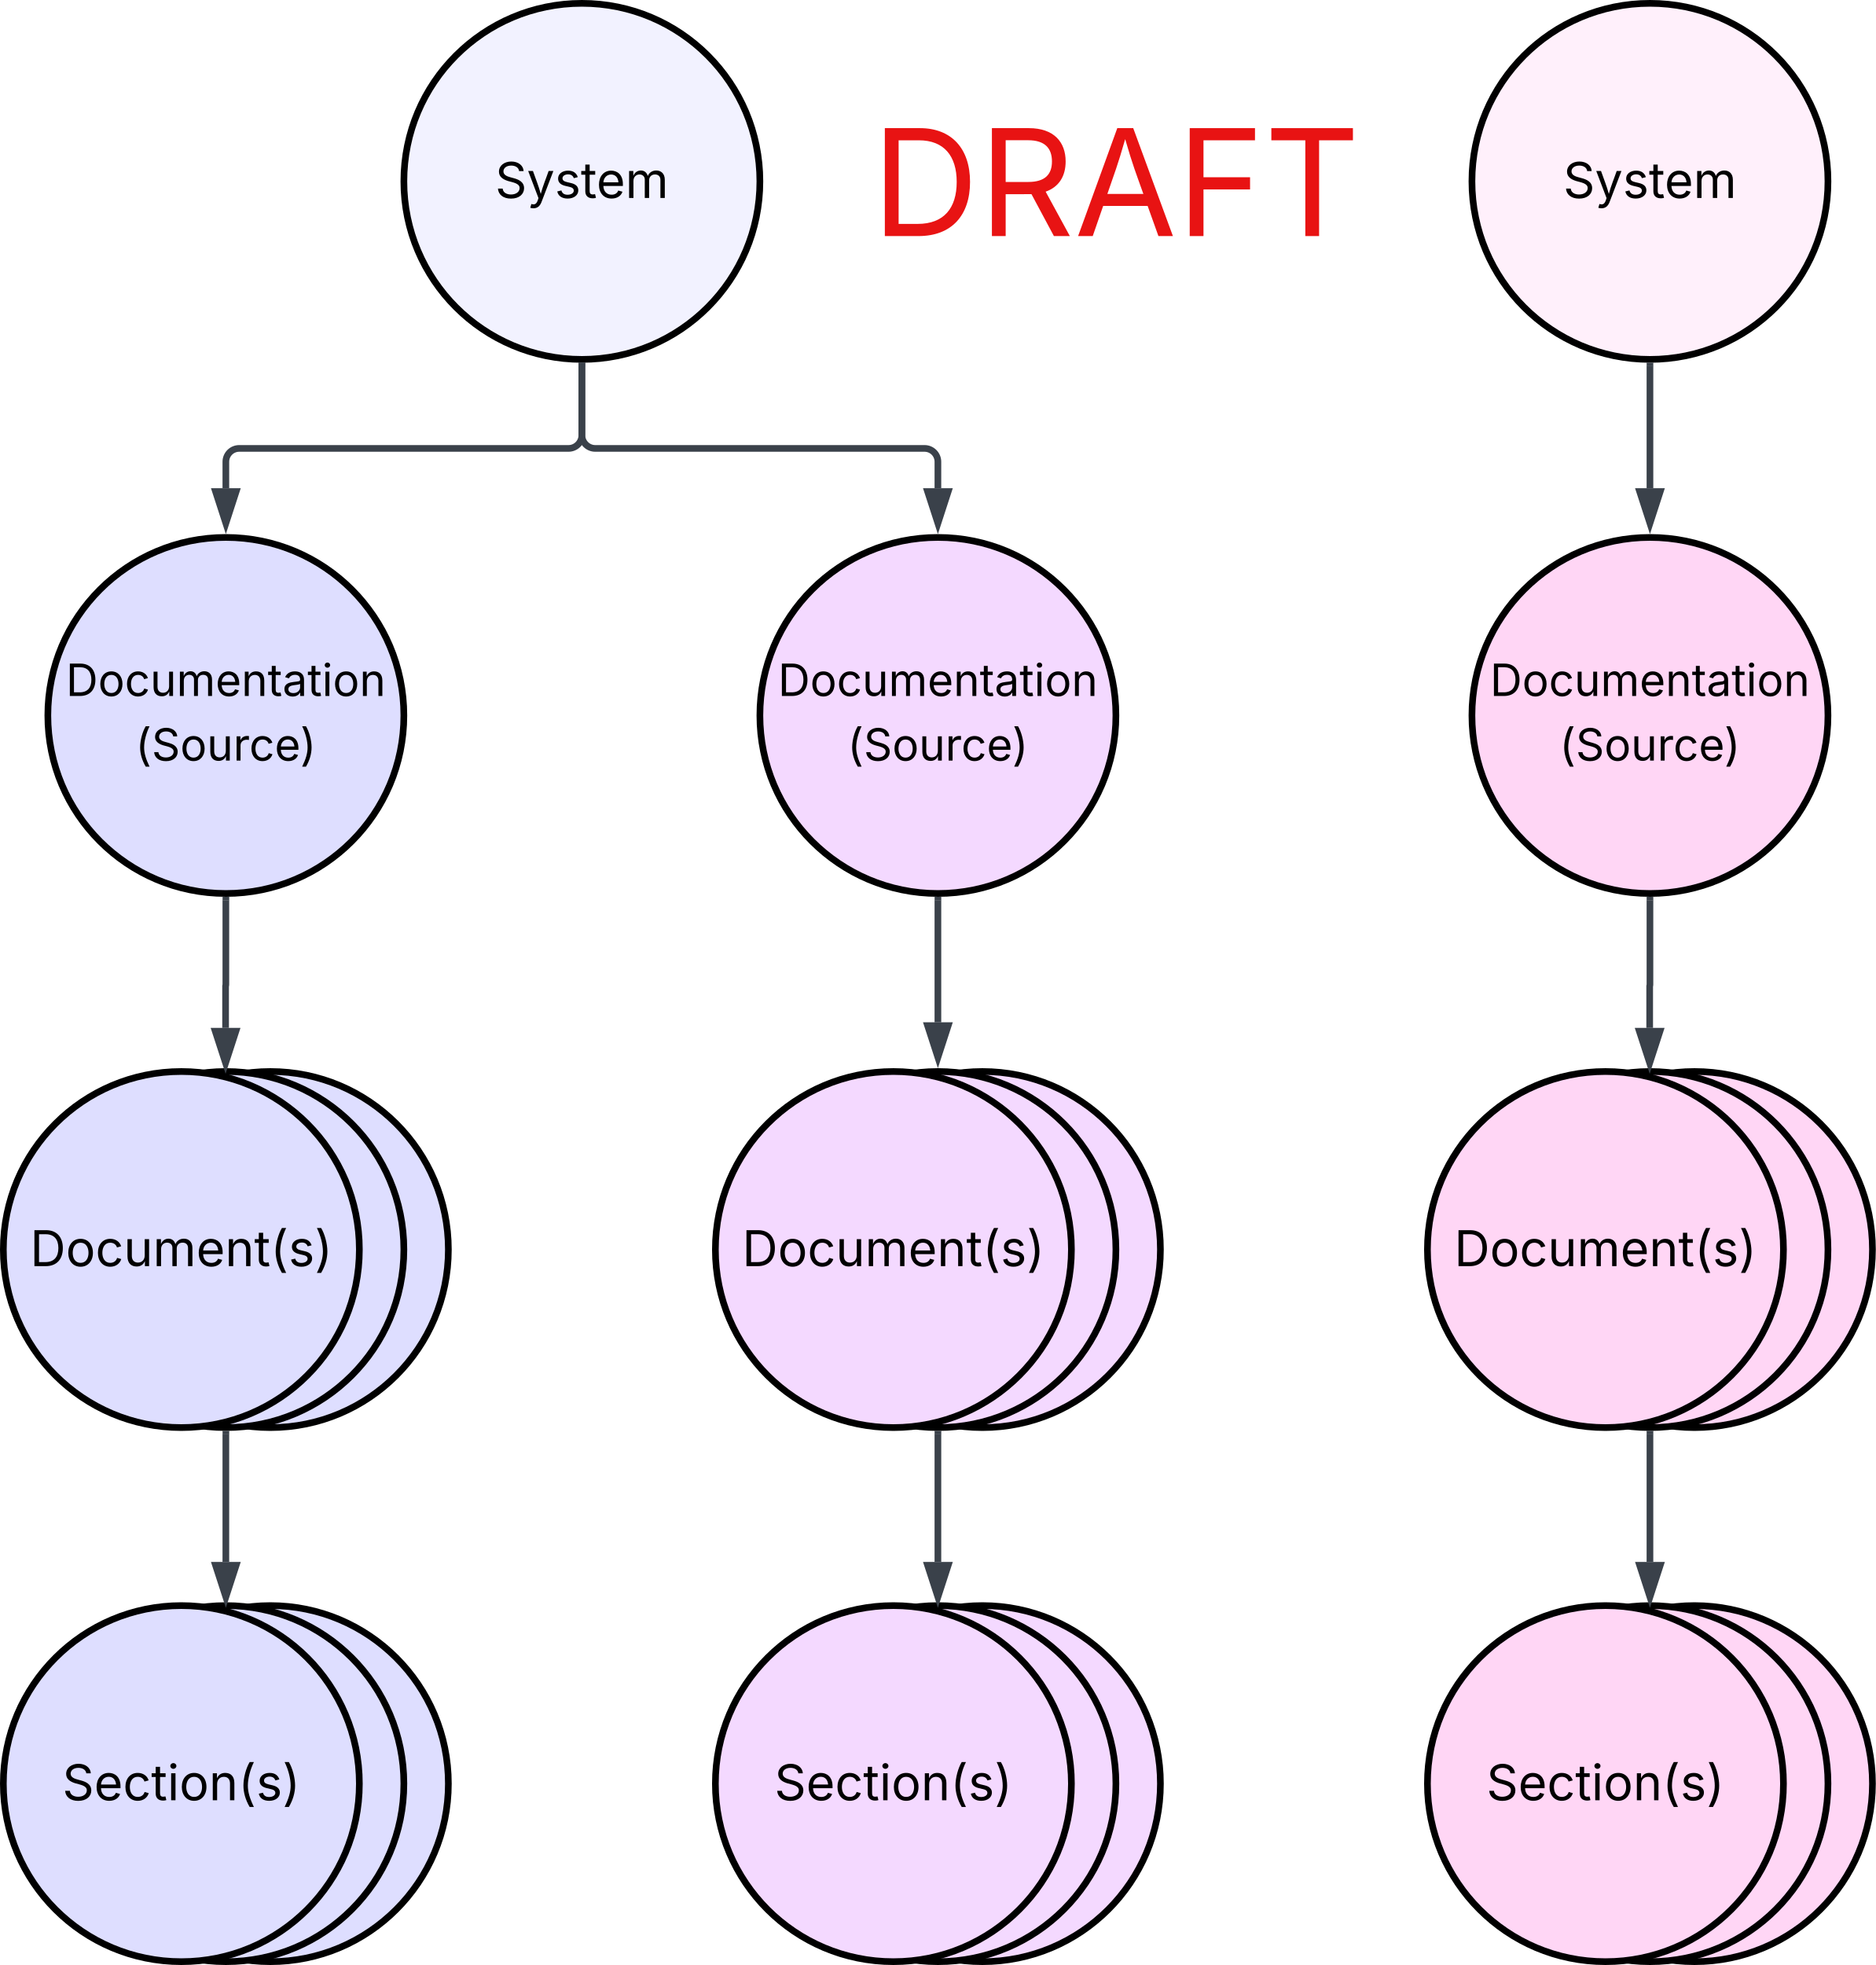
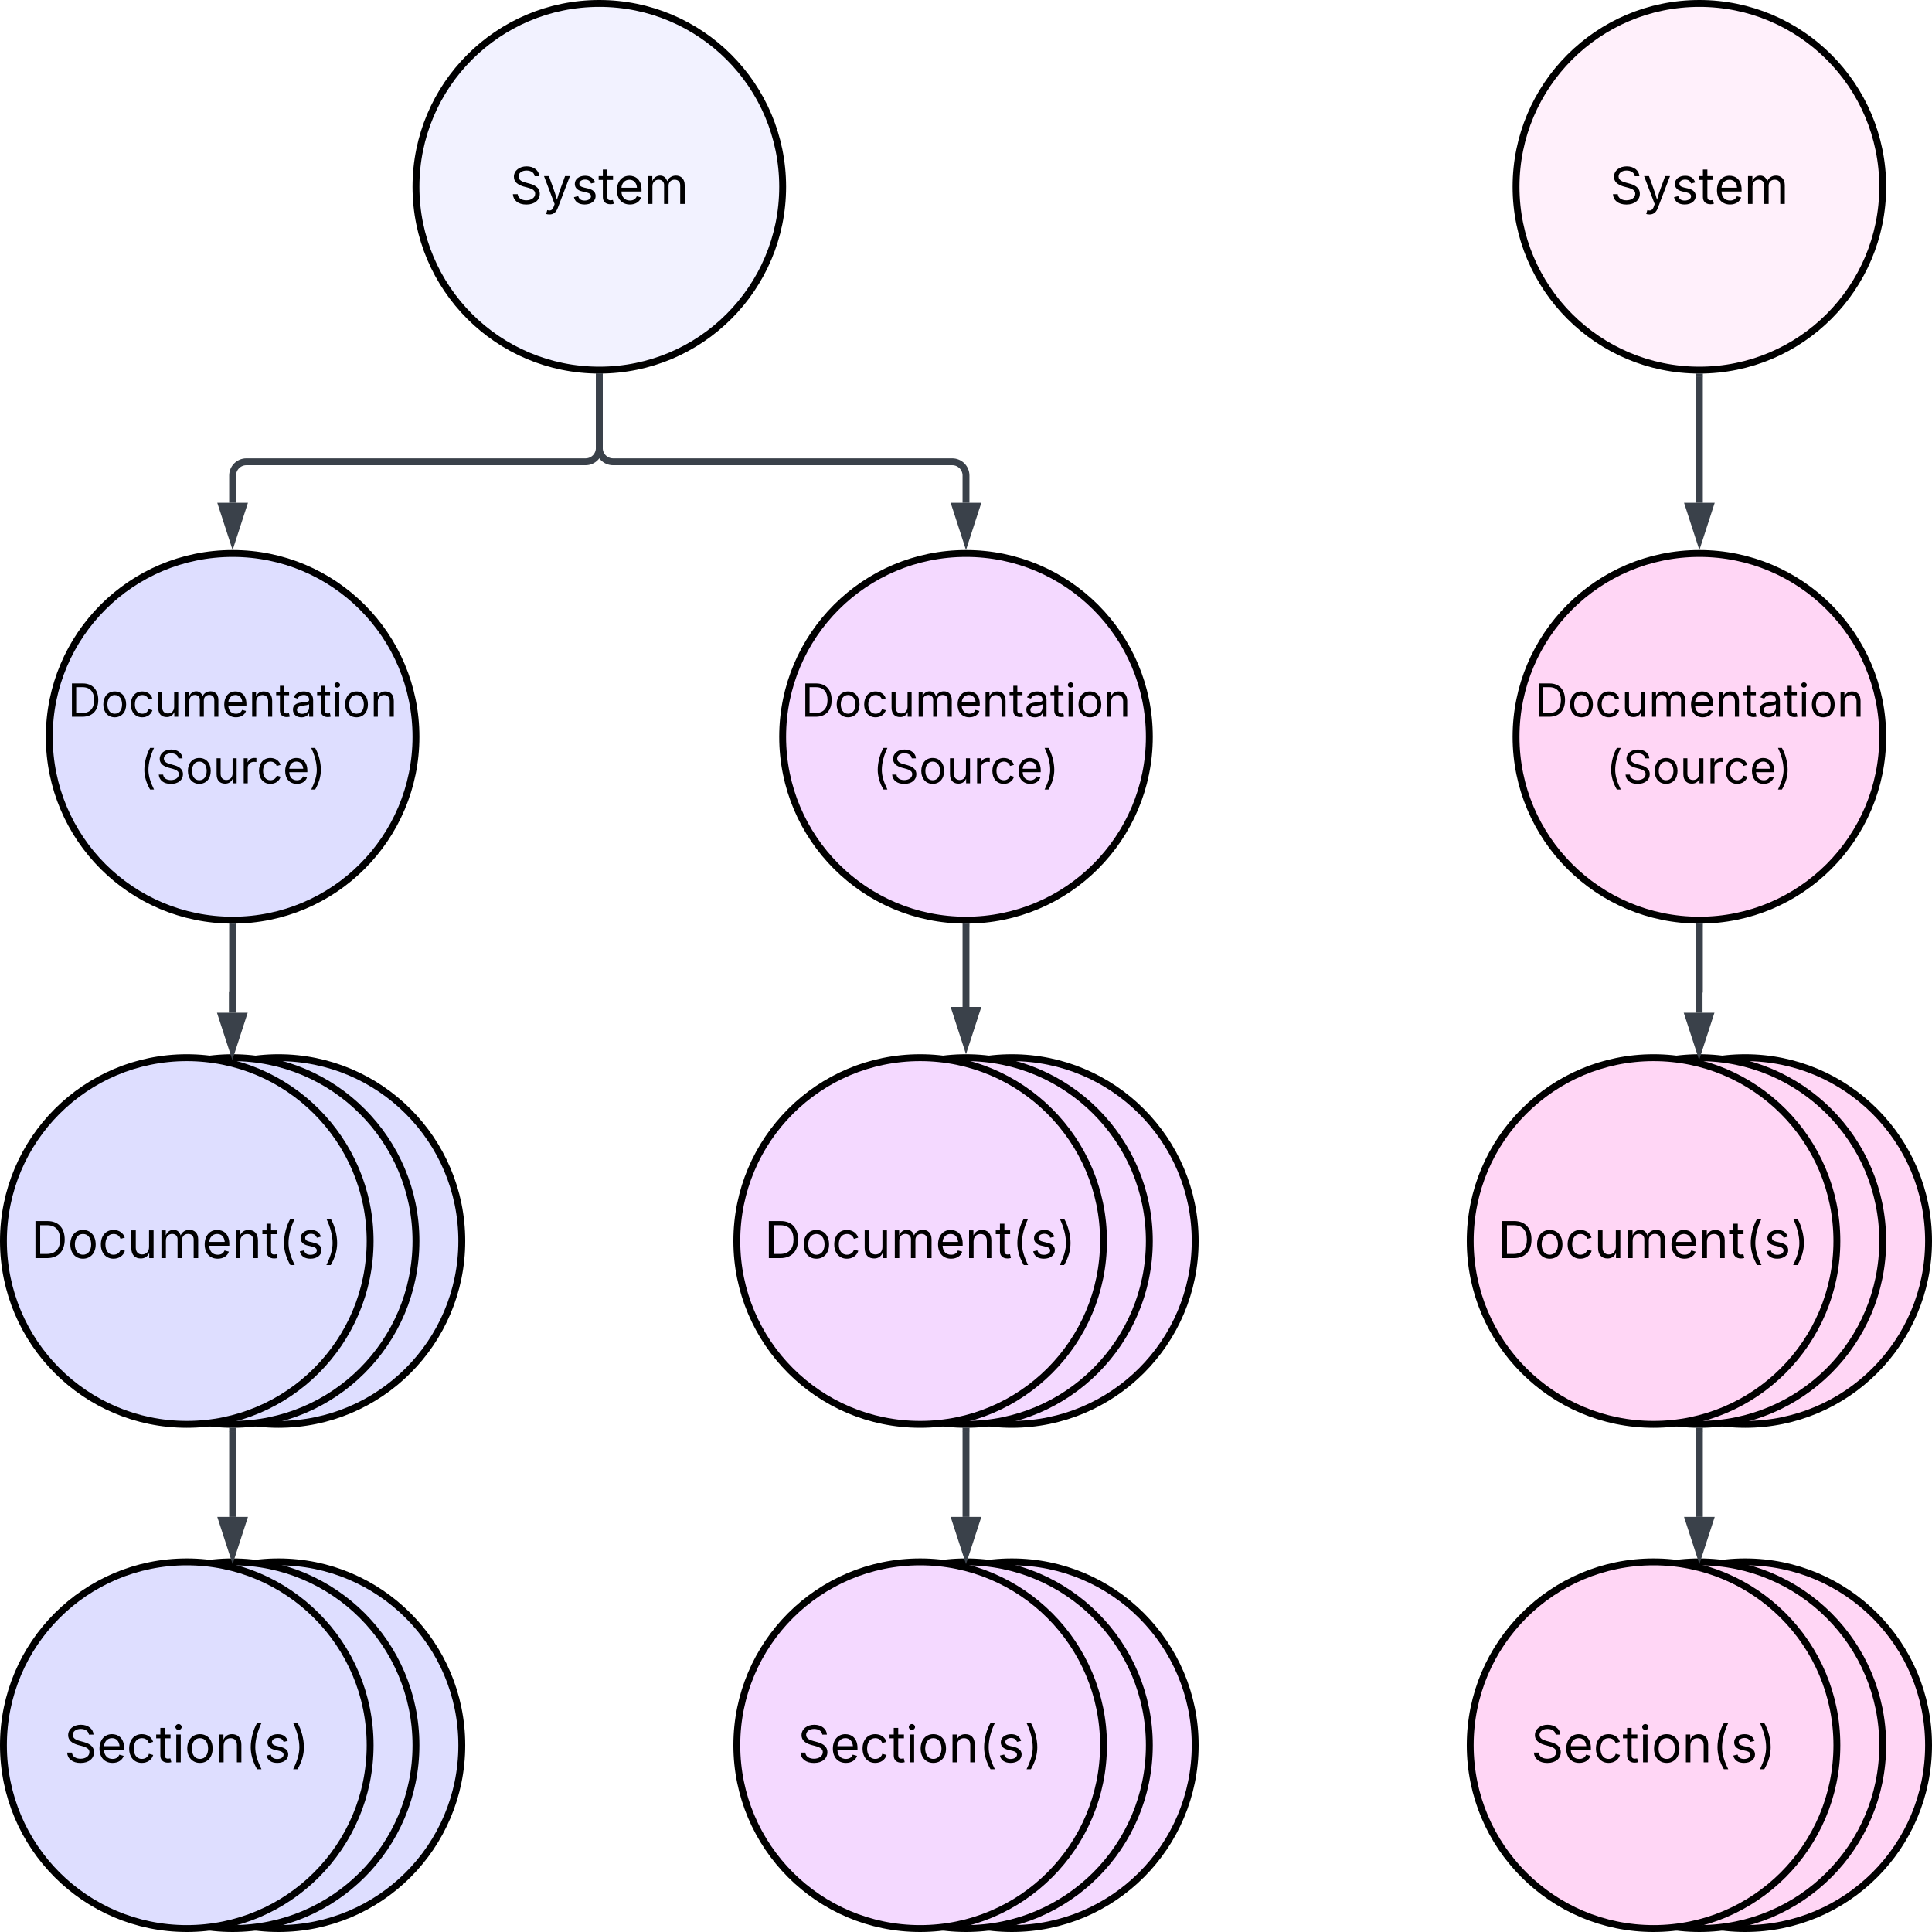
- <svg xmlns="http://www.w3.org/2000/svg" xmlns:ns1="lucid" xmlns:xlink="http://www.w3.org/1999/xlink" width="843" height="883">
+ <svg xmlns="http://www.w3.org/2000/svg" xmlns:ns1="lucid" xmlns:xlink="http://www.w3.org/1999/xlink" width="843" height="843">
  <g transform="translate(-38.5 -38.5)" ns1:page-tab-id="6qGfOTB6tuCK">
    <path d="M0 0h1760v1360H0z" fill="#fff" />
    <path d="M380 120c0 44.18-35.82 80-80 80s-80-35.82-80-80 35.82-80 80-80 80 35.82 80 80z" stroke="#000" stroke-width="3" fill="#f2f2ff" />
    <use xlink:href="#a" transform="matrix(1,0,0,1,225,45) translate(36.02431 82.46528)" />
    <path d="M860 120c0 44.18-35.82 80-80 80s-80-35.82-80-80 35.82-80 80-80 80 35.82 80 80z" stroke="#000" stroke-width="3" fill="#fff0fb" />
    <use xlink:href="#a" transform="matrix(1,0,0,1,705,45) translate(36.02431 82.46528)" />
    <path d="M220 360c0 44.18-35.82 80-80 80s-80-35.82-80-80 35.82-80 80-80 80 35.82 80 80z" stroke="#000" stroke-width="3" fill="#dedeff" />
    <use xlink:href="#b" transform="matrix(1,0,0,1,65,285) translate(3.129883 66.25)" />
    <use xlink:href="#c" transform="matrix(1,0,0,1,65,285) translate(34.35059 95.28906)" />
    <path d="M540 360c0 44.18-35.82 80-80 80s-80-35.82-80-80 35.82-80 80-80 80 35.82 80 80z" stroke="#000" stroke-width="3" fill="#f4d9ff" />
    <use xlink:href="#d" transform="matrix(1,0,0,1,385,285) translate(3.129883 66.25)" />
    <use xlink:href="#e" transform="matrix(1,0,0,1,385,285) translate(34.35059 95.28906)" />
    <path d="M860 360c0 44.18-35.82 80-80 80s-80-35.82-80-80 35.82-80 80-80 80 35.82 80 80z" stroke="#000" stroke-width="3" fill="#ffd6f5" />
    <use xlink:href="#d" transform="matrix(1,0,0,1,705,285) translate(3.129883 66.25)" />
    <use xlink:href="#e" transform="matrix(1,0,0,1,705,285) translate(34.35059 95.28906)" />
-     <path d="M240 600c0 44.18-35.82 80-80 80s-80-35.82-80-80 35.82-80 80-80 80 35.82 80 80z" stroke="#000" stroke-width="3" fill="#dedeff" />
-     <use xlink:href="#f" transform="matrix(1,0,0,1,85,525) translate(56.58095 82.46528)" />
-     <path d="M220 600c0 44.18-35.82 80-80 80s-80-35.82-80-80 35.82-80 80-80 80 35.82 80 80z" stroke="#000" stroke-width="3" fill="#dedeff" />
-     <use xlink:href="#f" transform="matrix(1,0,0,1,65,525) translate(56.58095 82.46528)" />
-     <path d="M200 600c0 44.18-35.82 80-80 80s-80-35.82-80-80 35.82-80 80-80 80 35.82 80 80z" stroke="#000" stroke-width="3" fill="#dedeff" />
-     <use xlink:href="#g" transform="matrix(1,0,0,1,45,525) translate(7.020399 82.46528)" />
-     <path d="M560 600c0 44.18-35.82 80-80 80s-80-35.82-80-80 35.82-80 80-80 80 35.82 80 80z" stroke="#000" stroke-width="3" fill="#f4d9ff" />
-     <use xlink:href="#f" transform="matrix(1,0,0,1,405,525) translate(56.58095 82.46528)" />
-     <path d="M540 600c0 44.18-35.82 80-80 80s-80-35.82-80-80 35.82-80 80-80 80 35.82 80 80z" stroke="#000" stroke-width="3" fill="#f4d9ff" />
-     <use xlink:href="#f" transform="matrix(1,0,0,1,385,525) translate(56.58095 82.46528)" />
-     <path d="M520 600c0 44.18-35.82 80-80 80s-80-35.82-80-80 35.82-80 80-80 80 35.82 80 80z" stroke="#000" stroke-width="3" fill="#f4d9ff" />
-     <use xlink:href="#g" transform="matrix(1,0,0,1,365,525) translate(7.020399 82.46528)" />
-     <path d="M140 443v38.2a.06.06 0 0 1-.06.06.06.06 0 0 0-.06.06v19.08" stroke="#3a414a" stroke-width="3" fill="none" />
+     <path d="M240 580c0 44.18-35.82 80-80 80s-80-35.82-80-80 35.82-80 80-80 80 35.82 80 80z" stroke="#000" stroke-width="3" fill="#dedeff" />
+     <use xlink:href="#f" transform="matrix(1,0,0,1,85,505) translate(56.58095 82.46528)" />
+     <path d="M220 580c0 44.18-35.82 80-80 80s-80-35.82-80-80 35.82-80 80-80 80 35.82 80 80z" stroke="#000" stroke-width="3" fill="#dedeff" />
+     <use xlink:href="#f" transform="matrix(1,0,0,1,65,505) translate(56.58095 82.46528)" />
+     <path d="M200 580c0 44.18-35.82 80-80 80s-80-35.82-80-80 35.82-80 80-80 80 35.82 80 80z" stroke="#000" stroke-width="3" fill="#dedeff" />
+     <use xlink:href="#g" transform="matrix(1,0,0,1,45,505) translate(7.020399 82.46528)" />
+     <path d="M560 580c0 44.18-35.82 80-80 80s-80-35.82-80-80 35.82-80 80-80 80 35.82 80 80z" stroke="#000" stroke-width="3" fill="#f4d9ff" />
+     <use xlink:href="#f" transform="matrix(1,0,0,1,405,505) translate(56.58095 82.46528)" />
+     <path d="M540 580c0 44.18-35.82 80-80 80s-80-35.82-80-80 35.82-80 80-80 80 35.82 80 80z" stroke="#000" stroke-width="3" fill="#f4d9ff" />
+     <use xlink:href="#f" transform="matrix(1,0,0,1,385,505) translate(56.58095 82.46528)" />
+     <path d="M520 580c0 44.18-35.82 80-80 80s-80-35.82-80-80 35.82-80 80-80 80 35.82 80 80z" stroke="#000" stroke-width="3" fill="#f4d9ff" />
+     <use xlink:href="#g" transform="matrix(1,0,0,1,365,505) translate(7.020399 82.46528)" />
+     <path d="M140 443v28.2a.06.06 0 0 1-.06.06.06.06 0 0 0-.06.06v9.08" stroke="#3a414a" stroke-width="3" fill="none" />
    <path d="M139.98 441.5h.73l.78-.03v1.57h-2.95v-1.6z" stroke="#3a414a" stroke-width=".05" fill="#3a414a" />
-     <path d="M139.88 516.17l-4.64-14.27h9.27z" stroke="#3a414a" stroke-width="3" fill="#3a414a" />
-     <path d="M460 443v54.88" stroke="#3a414a" stroke-width="3" fill="none" />
+     <path d="M139.88 496.17l-4.64-14.27h9.27z" stroke="#3a414a" stroke-width="3" fill="#3a414a" />
+     <path d="M460 443v34.88" stroke="#3a414a" stroke-width="3" fill="none" />
    <path d="M459.98 441.5h.73l.78-.03v1.57h-2.96v-1.6z" stroke="#3a414a" stroke-width=".05" fill="#3a414a" />
-     <path d="M460 513.65l-4.63-14.27h9.26z" stroke="#3a414a" stroke-width="3" fill="#3a414a" />
-     <path d="M880 600c0 44.18-35.82 80-80 80s-80-35.82-80-80 35.82-80 80-80 80 35.82 80 80z" stroke="#000" stroke-width="3" fill="#ffd6f5" />
-     <use xlink:href="#f" transform="matrix(1,0,0,1,725,525) translate(56.58095 82.46528)" />
-     <path d="M860 600c0 44.18-35.82 80-80 80s-80-35.82-80-80 35.82-80 80-80 80 35.82 80 80z" stroke="#000" stroke-width="3" fill="#ffd6f5" />
-     <use xlink:href="#f" transform="matrix(1,0,0,1,705,525) translate(56.58095 82.46528)" />
-     <path d="M840 600c0 44.18-35.82 80-80 80s-80-35.82-80-80 35.82-80 80-80 80 35.82 80 80z" stroke="#000" stroke-width="3" fill="#ffd6f5" />
-     <use xlink:href="#g" transform="matrix(1,0,0,1,685,525) translate(7.020399 82.46528)" />
-     <path d="M780 443v38.2a.06.06 0 0 1-.06.06.06.06 0 0 0-.06.06v19.08" stroke="#3a414a" stroke-width="3" fill="none" />
+     <path d="M460 493.65l-4.63-14.27h9.26z" stroke="#3a414a" stroke-width="3" fill="#3a414a" />
+     <path d="M880 580c0 44.18-35.82 80-80 80s-80-35.82-80-80 35.82-80 80-80 80 35.82 80 80z" stroke="#000" stroke-width="3" fill="#ffd6f5" />
+     <use xlink:href="#f" transform="matrix(1,0,0,1,725,505) translate(56.58095 82.46528)" />
+     <path d="M860 580c0 44.18-35.82 80-80 80s-80-35.82-80-80 35.82-80 80-80 80 35.82 80 80z" stroke="#000" stroke-width="3" fill="#ffd6f5" />
+     <use xlink:href="#f" transform="matrix(1,0,0,1,705,505) translate(56.58095 82.46528)" />
+     <path d="M840 580c0 44.18-35.82 80-80 80s-80-35.82-80-80 35.82-80 80-80 80 35.82 80 80z" stroke="#000" stroke-width="3" fill="#ffd6f5" />
+     <use xlink:href="#g" transform="matrix(1,0,0,1,685,505) translate(7.020399 82.46528)" />
+     <path d="M780 443v28.2a.06.06 0 0 1-.06.06.06.06 0 0 0-.06.06v9.08" stroke="#3a414a" stroke-width="3" fill="none" />
    <path d="M779.98 441.5h.73l.77-.03v1.57h-2.95v-1.6z" stroke="#3a414a" stroke-width=".05" fill="#3a414a" />
-     <path d="M779.88 516.17l-4.64-14.27h9.27z" stroke="#3a414a" stroke-width="3" fill="#3a414a" />
+     <path d="M779.88 496.17l-4.64-14.27h9.27z" stroke="#3a414a" stroke-width="3" fill="#3a414a" />
    <path d="M300 203v31a6 6 0 0 1-6 6H146a6 6 0 0 0-6 6v11.88" stroke="#3a414a" stroke-width="3" fill="none" />
    <path d="M299.98 201.5h.73l.78-.03v1.57h-2.96v-1.58z" stroke="#3a414a" stroke-width=".05" fill="#3a414a" />
    <path d="M140 273.65l-4.63-14.27h9.26z" stroke="#3a414a" stroke-width="3" fill="#3a414a" />
    <path d="M300 203v31a6 6 0 0 0 6 6h148a6 6 0 0 1 6 6v11.88" stroke="#3a414a" stroke-width="3" fill="none" />
    <path d="M299.98 201.5h.73l.78-.03v1.57h-2.96v-1.58z" stroke="#3a414a" stroke-width=".05" fill="#3a414a" />
    <path d="M460 273.65l-4.63-14.27h9.26z" stroke="#3a414a" stroke-width="3" fill="#3a414a" />
    <path d="M780 203v54.88" stroke="#3a414a" stroke-width="3" fill="none" />
    <path d="M779.98 201.5h.73l.77-.03v1.57h-2.95v-1.58z" stroke="#3a414a" stroke-width=".05" fill="#3a414a" />
    <path d="M780 273.65l-4.63-14.27h9.26z" stroke="#3a414a" stroke-width="3" fill="#3a414a" />
-     <path d="M410 86a6 6 0 0 1 6-6h248a6 6 0 0 1 6 6v68a6 6 0 0 1-6 6H416a6 6 0 0 1-6-6z" fill="none" />
-     <use xlink:href="#h" transform="matrix(1,0,0,1,410,80) translate(20.29948 64.58333)" />
-     <path d="M240 840c0 44.18-35.82 80-80 80s-80-35.82-80-80 35.82-80 80-80 80 35.82 80 80z" stroke="#000" stroke-width="3" fill="#dedeff" />
-     <use xlink:href="#f" transform="matrix(1,0,0,1,85,765) translate(56.58095 82.46528)" />
-     <path d="M220 840c0 44.18-35.82 80-80 80s-80-35.82-80-80 35.82-80 80-80 80 35.82 80 80z" stroke="#000" stroke-width="3" fill="#dedeff" />
-     <use xlink:href="#f" transform="matrix(1,0,0,1,65,765) translate(56.58095 82.46528)" />
-     <path d="M200 840c0 44.18-35.82 80-80 80s-80-35.82-80-80 35.82-80 80-80 80 35.82 80 80z" stroke="#000" stroke-width="3" fill="#dedeff" />
-     <use xlink:href="#i" transform="matrix(1,0,0,1,45,765) translate(21.52235 82.46528)" />
-     <path d="M140 683v57.38" stroke="#3a414a" stroke-width="3" fill="none" />
-     <path d="M139.98 681.5h.73l.78-.03v1.57h-2.95v-1.58z" stroke="#3a414a" stroke-width=".05" fill="#3a414a" />
-     <path d="M140 756.14l-4.63-14.26h9.26z" stroke="#3a414a" stroke-width="3" fill="#3a414a" />
-     <path d="M560 840c0 44.18-35.82 80-80 80s-80-35.82-80-80 35.82-80 80-80 80 35.82 80 80z" stroke="#000" stroke-width="3" fill="#f4d9ff" />
-     <use xlink:href="#f" transform="matrix(1,0,0,1,405,765) translate(56.58095 82.46528)" />
-     <path d="M540 840c0 44.18-35.82 80-80 80s-80-35.82-80-80 35.82-80 80-80 80 35.82 80 80z" stroke="#000" stroke-width="3" fill="#f4d9ff" />
-     <use xlink:href="#f" transform="matrix(1,0,0,1,385,765) translate(56.58095 82.46528)" />
-     <path d="M520 840c0 44.18-35.82 80-80 80s-80-35.82-80-80 35.82-80 80-80 80 35.82 80 80z" stroke="#000" stroke-width="3" fill="#f4d9ff" />
-     <use xlink:href="#i" transform="matrix(1,0,0,1,365,765) translate(21.52235 82.46528)" />
-     <path d="M880 840c0 44.18-35.82 80-80 80s-80-35.82-80-80 35.82-80 80-80 80 35.82 80 80z" stroke="#000" stroke-width="3" fill="#ffd6f5" />
-     <use xlink:href="#f" transform="matrix(1,0,0,1,725,765) translate(56.58095 82.46528)" />
-     <path d="M860 840c0 44.18-35.82 80-80 80s-80-35.82-80-80 35.82-80 80-80 80 35.82 80 80z" stroke="#000" stroke-width="3" fill="#ffd6f5" />
-     <use xlink:href="#f" transform="matrix(1,0,0,1,705,765) translate(56.58095 82.46528)" />
-     <path d="M840 840c0 44.18-35.82 80-80 80s-80-35.82-80-80 35.82-80 80-80 80 35.82 80 80z" stroke="#000" stroke-width="3" fill="#ffd6f5" />
-     <use xlink:href="#i" transform="matrix(1,0,0,1,685,765) translate(21.52235 82.46528)" />
-     <path d="M460 683v57.38" stroke="#3a414a" stroke-width="3" fill="none" />
-     <path d="M459.98 681.5h.73l.78-.03v1.57h-2.96v-1.58z" stroke="#3a414a" stroke-width=".05" fill="#3a414a" />
-     <path d="M460 756.14l-4.63-14.26h9.26z" stroke="#3a414a" stroke-width="3" fill="#3a414a" />
-     <path d="M780 683v57.38" stroke="#3a414a" stroke-width="3" fill="none" />
-     <path d="M779.98 681.5h.73l.77-.03v1.57h-2.95v-1.58z" stroke="#3a414a" stroke-width=".05" fill="#3a414a" />
-     <path d="M780 756.14l-4.63-14.26h9.26z" stroke="#3a414a" stroke-width="3" fill="#3a414a" />
+     <path d="M240 800c0 44.18-35.82 80-80 80s-80-35.82-80-80 35.82-80 80-80 80 35.82 80 80z" stroke="#000" stroke-width="3" fill="#dedeff" />
+     <use xlink:href="#f" transform="matrix(1,0,0,1,85,725) translate(56.58095 82.46528)" />
+     <path d="M220 800c0 44.18-35.82 80-80 80s-80-35.82-80-80 35.82-80 80-80 80 35.82 80 80z" stroke="#000" stroke-width="3" fill="#dedeff" />
+     <use xlink:href="#f" transform="matrix(1,0,0,1,65,725) translate(56.58095 82.46528)" />
+     <path d="M200 800c0 44.18-35.82 80-80 80s-80-35.82-80-80 35.82-80 80-80 80 35.82 80 80z" stroke="#000" stroke-width="3" fill="#dedeff" />
+     <use xlink:href="#h" transform="matrix(1,0,0,1,45,725) translate(21.52235 82.46528)" />
+     <path d="M140 663v37.38" stroke="#3a414a" stroke-width="3" fill="none" />
+     <path d="M139.98 661.5h.73l.78-.03v1.57h-2.95v-1.58z" stroke="#3a414a" stroke-width=".05" fill="#3a414a" />
+     <path d="M140 716.14l-4.63-14.26h9.26z" stroke="#3a414a" stroke-width="3" fill="#3a414a" />
+     <path d="M560 800c0 44.18-35.82 80-80 80s-80-35.82-80-80 35.82-80 80-80 80 35.82 80 80z" stroke="#000" stroke-width="3" fill="#f4d9ff" />
+     <use xlink:href="#f" transform="matrix(1,0,0,1,405,725) translate(56.58095 82.46528)" />
+     <path d="M540 800c0 44.18-35.82 80-80 80s-80-35.82-80-80 35.82-80 80-80 80 35.82 80 80z" stroke="#000" stroke-width="3" fill="#f4d9ff" />
+     <use xlink:href="#f" transform="matrix(1,0,0,1,385,725) translate(56.58095 82.46528)" />
+     <path d="M520 800c0 44.18-35.82 80-80 80s-80-35.82-80-80 35.82-80 80-80 80 35.82 80 80z" stroke="#000" stroke-width="3" fill="#f4d9ff" />
+     <use xlink:href="#h" transform="matrix(1,0,0,1,365,725) translate(21.52235 82.46528)" />
+     <path d="M880 800c0 44.18-35.82 80-80 80s-80-35.82-80-80 35.82-80 80-80 80 35.82 80 80z" stroke="#000" stroke-width="3" fill="#ffd6f5" />
+     <use xlink:href="#f" transform="matrix(1,0,0,1,725,725) translate(56.58095 82.46528)" />
+     <path d="M860 800c0 44.18-35.82 80-80 80s-80-35.82-80-80 35.82-80 80-80 80 35.82 80 80z" stroke="#000" stroke-width="3" fill="#ffd6f5" />
+     <use xlink:href="#f" transform="matrix(1,0,0,1,705,725) translate(56.58095 82.46528)" />
+     <path d="M840 800c0 44.18-35.82 80-80 80s-80-35.82-80-80 35.82-80 80-80 80 35.82 80 80z" stroke="#000" stroke-width="3" fill="#ffd6f5" />
+     <use xlink:href="#h" transform="matrix(1,0,0,1,685,725) translate(21.52235 82.46528)" />
+     <path d="M460 663v37.38" stroke="#3a414a" stroke-width="3" fill="none" />
+     <path d="M459.98 661.5h.73l.78-.03v1.57h-2.96v-1.58z" stroke="#3a414a" stroke-width=".05" fill="#3a414a" />
+     <path d="M460 716.14l-4.63-14.26h9.26z" stroke="#3a414a" stroke-width="3" fill="#3a414a" />
+     <path d="M780 663v37.38" stroke="#3a414a" stroke-width="3" fill="none" />
+     <path d="M779.98 661.5h.73l.77-.03v1.57h-2.95v-1.58z" stroke="#3a414a" stroke-width=".05" fill="#3a414a" />
+     <path d="M780 716.14l-4.63-14.26h9.26z" stroke="#3a414a" stroke-width="3" fill="#3a414a" />
    <defs>
-       <path d="M657 26c-323 0-524-166-541-416h195c15 169 171 246 346 246 202 0 356-106 356-265 5-203-294-238-475-293-239-73-380-191-380-389 0-252 224-419 512-419 294 0 499 171 508 396H992c-17-145-151-228-328-228-193 0-321 102-321 242 0 156 175 211 284 241l149 41c160 44 422 134 422 412 0 244-197 432-541 432" id="j" />
-       <path d="M140 405l46-156c120 36 205 19 263-150l32-93L54-1118h197c107 313 237 620 324 950 87-331 219-637 326-950h196L606 167c-68 178-176 259-334 259-64 0-113-12-132-21" id="k" />
-       <path d="M538 24C308 24 148-78 108-271l171-41c32 123 123 178 257 178 156 0 256-77 256-169 0-77-54-128-164-154l-186-44c-203-48-300-148-300-305 0-192 176-326 414-326 230 0 351 112 402 269l-163 42c-31-80-94-158-238-158-133 0-233 69-233 162 0 83 57 129 188 160l169 40c203 48 298 149 298 302 0 196-179 339-441 339" id="l" />
-       <path d="M598-1118v154H368v674c0 100 37 144 132 144 23 0 62-6 92-12L629-6c-37 13-88 20-134 20-193 0-307-107-307-290v-688H20v-154h168v-266h180v266h230" id="m" />
-       <path d="M628 24c-324 0-524-230-524-574 0-343 198-582 503-582 237 0 487 146 487 559v75H286c9 234 145 362 343 362 132 0 231-58 273-172l174 48C1024-91 857 24 628 24zM287-650h624c-17-190-120-322-304-322-192 0-309 151-320 322" id="n" />
-       <path d="M158 0v-1118h175l1 205c55-151 181-225 313-225 147 0 245 90 285 228 53-141 190-228 352-228 194 0 352 125 352 384V0h-181v-749c0-161-105-225-225-225-151 0-243 103-243 244V0H807v-767c0-124-93-207-219-207-131 0-250 92-250 270V0H158" id="o" />
+       <path d="M657 26c-323 0-524-166-541-416h195c15 169 171 246 346 246 202 0 356-106 356-265 5-203-294-238-475-293-239-73-380-191-380-389 0-252 224-419 512-419 294 0 499 171 508 396H992c-17-145-151-228-328-228-193 0-321 102-321 242 0 156 175 211 284 241l149 41c160 44 422 134 422 412 0 244-197 432-541 432" id="i" />
+       <path d="M140 405l46-156c120 36 205 19 263-150l32-93L54-1118h197c107 313 237 620 324 950 87-331 219-637 326-950h196L606 167c-68 178-176 259-334 259-64 0-113-12-132-21" id="j" />
+       <path d="M538 24C308 24 148-78 108-271l171-41c32 123 123 178 257 178 156 0 256-77 256-169 0-77-54-128-164-154l-186-44c-203-48-300-148-300-305 0-192 176-326 414-326 230 0 351 112 402 269l-163 42c-31-80-94-158-238-158-133 0-233 69-233 162 0 83 57 129 188 160l169 40c203 48 298 149 298 302 0 196-179 339-441 339" id="k" />
+       <path d="M598-1118v154H368v674c0 100 37 144 132 144 23 0 62-6 92-12L629-6c-37 13-88 20-134 20-193 0-307-107-307-290v-688H20v-154h168v-266h180v266h230" id="l" />
+       <path d="M628 24c-324 0-524-230-524-574 0-343 198-582 503-582 237 0 487 146 487 559v75H286c9 234 145 362 343 362 132 0 231-58 273-172l174 48C1024-91 857 24 628 24zM287-650h624c-17-190-120-322-304-322-192 0-309 151-320 322" id="m" />
+       <path d="M158 0v-1118h175l1 205c55-151 181-225 313-225 147 0 245 90 285 228 53-141 190-228 352-228 194 0 352 125 352 384V0h-181v-749c0-161-105-225-225-225-151 0-243 103-243 244V0H807v-767c0-124-93-207-219-207-131 0-250 92-250 270V0H158" id="n" />
      <g id="a">
-         <use transform="matrix(0.01085069,0,0,0.01085069,0,0)" xlink:href="#j" />
-         <use transform="matrix(0.01085069,0,0,0.01085069,14.25781,0)" xlink:href="#k" />
-         <use transform="matrix(0.01085069,0,0,0.01085069,26.74696,0)" xlink:href="#l" />
-         <use transform="matrix(0.01085069,0,0,0.01085069,38.47656,0)" xlink:href="#m" />
-         <use transform="matrix(0.01085069,0,0,0.01085069,45.52951,0)" xlink:href="#n" />
-         <use transform="matrix(0.01085069,0,0,0.01085069,58.48524,0)" xlink:href="#o" />
+         <use transform="matrix(0.01085069,0,0,0.01085069,0,0)" xlink:href="#i" />
+         <use transform="matrix(0.01085069,0,0,0.01085069,14.25781,0)" xlink:href="#j" />
+         <use transform="matrix(0.01085069,0,0,0.01085069,26.74696,0)" xlink:href="#k" />
+         <use transform="matrix(0.01085069,0,0,0.01085069,38.47656,0)" xlink:href="#l" />
+         <use transform="matrix(0.01085069,0,0,0.01085069,45.52951,0)" xlink:href="#m" />
+         <use transform="matrix(0.01085069,0,0,0.01085069,58.48524,0)" xlink:href="#n" />
      </g>
-       <path d="M645 0H180v-1490h484c435 0 692 280 692 742 0 466-257 748-711 748zM370-168h263c363 0 539-218 539-580 0-358-176-574-521-574H370v1154" id="p" />
-       <path d="M613 24c-304 0-509-231-509-576 0-350 205-580 509-580 305 0 511 230 511 580 0 345-206 576-511 576zm0-161c226 0 329-195 329-415 0-222-103-419-329-419-223 0-326 196-326 419 0 220 103 415 326 415" id="q" />
-       <path d="M613 24c-304 0-509-231-509-576 0-350 205-580 509-580 216 0 392 114 453 309l-173 49c-33-115-133-197-280-197-223 0-326 196-326 419 0 220 103 415 326 415 150 0 252-85 285-206l172 49C1010-95 832 24 613 24" id="r" />
-       <path d="M537 14c-226 0-379-139-379-422v-710h180v695c0 172 97 275 253 275 160 0 281-109 281-300v-670h181V0H879v-209C806-46 684 14 537 14" id="s" />
-       <path d="M338-670V0H158v-1118h173l1 207c72-158 192-221 342-221 226 0 378 139 378 422V0H872v-695c0-172-96-275-252-275-161 0-282 109-282 300" id="t" />
-       <path d="M471 26C259 26 90-98 90-318c0-256 228-303 435-329 202-27 287-16 287-108 0-139-79-219-234-219-161 0-248 86-283 164l-173-57c86-203 278-265 451-265 150 0 419 46 419 395V0H815v-152h-12C765-73 660 26 471 26zm31-159c199 0 310-134 310-271v-155c-30 35-226 55-295 64-131 17-246 59-246 186 0 116 97 176 231 176" id="u" />
-       <path d="M158 0v-1118h180V0H158zm91-1301c-68 0-125-53-125-119s57-119 125-119c69 0 126 53 126 119s-57 119-126 119" id="v" />
+       <path d="M645 0H180v-1490h484c435 0 692 280 692 742 0 466-257 748-711 748zM370-168h263c363 0 539-218 539-580 0-358-176-574-521-574H370v1154" id="o" />
+       <path d="M613 24c-304 0-509-231-509-576 0-350 205-580 509-580 305 0 511 230 511 580 0 345-206 576-511 576zm0-161c226 0 329-195 329-415 0-222-103-419-329-419-223 0-326 196-326 419 0 220 103 415 326 415" id="p" />
+       <path d="M613 24c-304 0-509-231-509-576 0-350 205-580 509-580 216 0 392 114 453 309l-173 49c-33-115-133-197-280-197-223 0-326 196-326 419 0 220 103 415 326 415 150 0 252-85 285-206l172 49C1010-95 832 24 613 24" id="q" />
+       <path d="M537 14c-226 0-379-139-379-422v-710h180v695c0 172 97 275 253 275 160 0 281-109 281-300v-670h181V0H879v-209C806-46 684 14 537 14" id="r" />
+       <path d="M338-670V0H158v-1118h173l1 207c72-158 192-221 342-221 226 0 378 139 378 422V0H872v-695c0-172-96-275-252-275-161 0-282 109-282 300" id="s" />
+       <path d="M471 26C259 26 90-98 90-318c0-256 228-303 435-329 202-27 287-16 287-108 0-139-79-219-234-219-161 0-248 86-283 164l-173-57c86-203 278-265 451-265 150 0 419 46 419 395V0H815v-152h-12C765-73 660 26 471 26zm31-159c199 0 310-134 310-271v-155c-30 35-226 55-295 64-131 17-246 59-246 186 0 116 97 176 231 176" id="t" />
+       <path d="M158 0v-1118h180V0H158zm91-1301c-68 0-125-53-125-119s57-119 125-119c69 0 126 53 126 119s-57 119-126 119" id="u" />
      <g id="b">
-         <use transform="matrix(0.009765625,0,0,0.009765625,0,0)" xlink:href="#p" />
-         <use transform="matrix(0.009765625,0,0,0.009765625,14.43359,0)" xlink:href="#q" />
-         <use transform="matrix(0.009765625,0,0,0.009765625,26.42578,0)" xlink:href="#r" />
-         <use transform="matrix(0.009765625,0,0,0.009765625,37.85156,0)" xlink:href="#s" />
-         <use transform="matrix(0.009765625,0,0,0.009765625,49.67773,0)" xlink:href="#o" />
-         <use transform="matrix(0.009765625,0,0,0.009765625,67.19727,0)" xlink:href="#n" />
-         <use transform="matrix(0.009765625,0,0,0.009765625,78.85742,0)" xlink:href="#t" />
-         <use transform="matrix(0.009765625,0,0,0.009765625,90.67383,0)" xlink:href="#m" />
-         <use transform="matrix(0.009765625,0,0,0.009765625,97.31445,0)" xlink:href="#u" />
-         <use transform="matrix(0.009765625,0,0,0.009765625,108.5449,0)" xlink:href="#m" />
-         <use transform="matrix(0.009765625,0,0,0.009765625,115.0879,0)" xlink:href="#v" />
-         <use transform="matrix(0.009765625,0,0,0.009765625,119.9316,0)" xlink:href="#q" />
-         <use transform="matrix(0.009765625,0,0,0.009765625,131.9238,0)" xlink:href="#t" />
+         <use transform="matrix(0.009765625,0,0,0.009765625,0,0)" xlink:href="#o" />
+         <use transform="matrix(0.009765625,0,0,0.009765625,14.43359,0)" xlink:href="#p" />
+         <use transform="matrix(0.009765625,0,0,0.009765625,26.42578,0)" xlink:href="#q" />
+         <use transform="matrix(0.009765625,0,0,0.009765625,37.85156,0)" xlink:href="#r" />
+         <use transform="matrix(0.009765625,0,0,0.009765625,49.67773,0)" xlink:href="#n" />
+         <use transform="matrix(0.009765625,0,0,0.009765625,67.19727,0)" xlink:href="#m" />
+         <use transform="matrix(0.009765625,0,0,0.009765625,78.85742,0)" xlink:href="#s" />
+         <use transform="matrix(0.009765625,0,0,0.009765625,90.67383,0)" xlink:href="#l" />
+         <use transform="matrix(0.009765625,0,0,0.009765625,97.31445,0)" xlink:href="#t" />
+         <use transform="matrix(0.009765625,0,0,0.009765625,108.5449,0)" xlink:href="#l" />
+         <use transform="matrix(0.009765625,0,0,0.009765625,115.0879,0)" xlink:href="#u" />
+         <use transform="matrix(0.009765625,0,0,0.009765625,119.9316,0)" xlink:href="#p" />
+         <use transform="matrix(0.009765625,0,0,0.009765625,131.9238,0)" xlink:href="#s" />
      </g>
-       <path d="M218-607c0-325 108-727 258-974h175c-155 315-250 682-250 974 0 265 78 531 250 886H476C306-10 218-315 218-607" id="w" />
-       <path d="M158 0v-1118h174v172h12c41-113 157-188 290-188 26 0 70 2 91 3v181c-11-2-60-10-108-10-161 0-279 109-279 260V0H158" id="x" />
-       <path d="M96 279C273-86 346-350 346-607c0-292-95-659-250-974h175c150 246 258 650 258 974 0 297-91 602-258 886H96" id="y" />
+       <path d="M218-607c0-325 108-727 258-974h175c-155 315-250 682-250 974 0 265 78 531 250 886H476C306-10 218-315 218-607" id="v" />
+       <path d="M158 0v-1118h174v172h12c41-113 157-188 290-188 26 0 70 2 91 3v181c-11-2-60-10-108-10-161 0-279 109-279 260V0H158" id="w" />
+       <path d="M96 279C273-86 346-350 346-607c0-292-95-659-250-974h175c150 246 258 650 258 974 0 297-91 602-258 886H96" id="x" />
      <g id="c">
-         <use transform="matrix(0.009765625,0,0,0.009765625,0,0)" xlink:href="#w" />
-         <use transform="matrix(0.009765625,0,0,0.009765625,7.294922,0)" xlink:href="#j" />
-         <use transform="matrix(0.009765625,0,0,0.009765625,20.12695,0)" xlink:href="#q" />
-         <use transform="matrix(0.009765625,0,0,0.009765625,32.11914,0)" xlink:href="#s" />
-         <use transform="matrix(0.009765625,0,0,0.009765625,43.94531,0)" xlink:href="#x" />
-         <use transform="matrix(0.009765625,0,0,0.009765625,51.14258,0)" xlink:href="#r" />
-         <use transform="matrix(0.009765625,0,0,0.009765625,62.56836,0)" xlink:href="#n" />
-         <use transform="matrix(0.009765625,0,0,0.009765625,74.00391,0)" xlink:href="#y" />
+         <use transform="matrix(0.009765625,0,0,0.009765625,0,0)" xlink:href="#v" />
+         <use transform="matrix(0.009765625,0,0,0.009765625,7.294922,0)" xlink:href="#i" />
+         <use transform="matrix(0.009765625,0,0,0.009765625,20.12695,0)" xlink:href="#p" />
+         <use transform="matrix(0.009765625,0,0,0.009765625,32.11914,0)" xlink:href="#r" />
+         <use transform="matrix(0.009765625,0,0,0.009765625,43.94531,0)" xlink:href="#w" />
+         <use transform="matrix(0.009765625,0,0,0.009765625,51.14258,0)" xlink:href="#q" />
+         <use transform="matrix(0.009765625,0,0,0.009765625,62.56836,0)" xlink:href="#m" />
+         <use transform="matrix(0.009765625,0,0,0.009765625,74.00391,0)" xlink:href="#x" />
      </g>
      <g id="d">
-         <use transform="matrix(0.009765625,0,0,0.009765625,0,0)" xlink:href="#p" />
-         <use transform="matrix(0.009765625,0,0,0.009765625,14.43359,0)" xlink:href="#q" />
-         <use transform="matrix(0.009765625,0,0,0.009765625,26.42578,0)" xlink:href="#r" />
-         <use transform="matrix(0.009765625,0,0,0.009765625,37.85156,0)" xlink:href="#s" />
-         <use transform="matrix(0.009765625,0,0,0.009765625,49.67773,0)" xlink:href="#o" />
-         <use transform="matrix(0.009765625,0,0,0.009765625,67.19727,0)" xlink:href="#n" />
-         <use transform="matrix(0.009765625,0,0,0.009765625,78.85742,0)" xlink:href="#t" />
-         <use transform="matrix(0.009765625,0,0,0.009765625,90.67383,0)" xlink:href="#m" />
-         <use transform="matrix(0.009765625,0,0,0.009765625,97.31445,0)" xlink:href="#u" />
-         <use transform="matrix(0.009765625,0,0,0.009765625,108.5449,0)" xlink:href="#m" />
-         <use transform="matrix(0.009765625,0,0,0.009765625,115.0879,0)" xlink:href="#v" />
-         <use transform="matrix(0.009765625,0,0,0.009765625,119.9316,0)" xlink:href="#q" />
-         <use transform="matrix(0.009765625,0,0,0.009765625,131.9238,0)" xlink:href="#t" />
+         <use transform="matrix(0.009765625,0,0,0.009765625,0,0)" xlink:href="#o" />
+         <use transform="matrix(0.009765625,0,0,0.009765625,14.43359,0)" xlink:href="#p" />
+         <use transform="matrix(0.009765625,0,0,0.009765625,26.42578,0)" xlink:href="#q" />
+         <use transform="matrix(0.009765625,0,0,0.009765625,37.85156,0)" xlink:href="#r" />
+         <use transform="matrix(0.009765625,0,0,0.009765625,49.67773,0)" xlink:href="#n" />
+         <use transform="matrix(0.009765625,0,0,0.009765625,67.19727,0)" xlink:href="#m" />
+         <use transform="matrix(0.009765625,0,0,0.009765625,78.85742,0)" xlink:href="#s" />
+         <use transform="matrix(0.009765625,0,0,0.009765625,90.67383,0)" xlink:href="#l" />
+         <use transform="matrix(0.009765625,0,0,0.009765625,97.31445,0)" xlink:href="#t" />
+         <use transform="matrix(0.009765625,0,0,0.009765625,108.5449,0)" xlink:href="#l" />
+         <use transform="matrix(0.009765625,0,0,0.009765625,115.0879,0)" xlink:href="#u" />
+         <use transform="matrix(0.009765625,0,0,0.009765625,119.9316,0)" xlink:href="#p" />
+         <use transform="matrix(0.009765625,0,0,0.009765625,131.9238,0)" xlink:href="#s" />
      </g>
      <g id="e">
-         <use transform="matrix(0.009765625,0,0,0.009765625,0,0)" xlink:href="#w" />
-         <use transform="matrix(0.009765625,0,0,0.009765625,7.294922,0)" xlink:href="#j" />
-         <use transform="matrix(0.009765625,0,0,0.009765625,20.12695,0)" xlink:href="#q" />
-         <use transform="matrix(0.009765625,0,0,0.009765625,32.11914,0)" xlink:href="#s" />
-         <use transform="matrix(0.009765625,0,0,0.009765625,43.94531,0)" xlink:href="#x" />
-         <use transform="matrix(0.009765625,0,0,0.009765625,51.14258,0)" xlink:href="#r" />
-         <use transform="matrix(0.009765625,0,0,0.009765625,62.56836,0)" xlink:href="#n" />
-         <use transform="matrix(0.009765625,0,0,0.009765625,74.00391,0)" xlink:href="#y" />
+         <use transform="matrix(0.009765625,0,0,0.009765625,0,0)" xlink:href="#v" />
+         <use transform="matrix(0.009765625,0,0,0.009765625,7.294922,0)" xlink:href="#i" />
+         <use transform="matrix(0.009765625,0,0,0.009765625,20.12695,0)" xlink:href="#p" />
+         <use transform="matrix(0.009765625,0,0,0.009765625,32.11914,0)" xlink:href="#r" />
+         <use transform="matrix(0.009765625,0,0,0.009765625,43.94531,0)" xlink:href="#w" />
+         <use transform="matrix(0.009765625,0,0,0.009765625,51.14258,0)" xlink:href="#q" />
+         <use transform="matrix(0.009765625,0,0,0.009765625,62.56836,0)" xlink:href="#m" />
+         <use transform="matrix(0.009765625,0,0,0.009765625,74.00391,0)" xlink:href="#x" />
      </g>
-       <path d="M180 0v-1490h901v168H370v510h643v168H370V0H180" id="z" />
-       <path d="M338-1490V0H158v-1490h180" id="A" />
+       <path d="M180 0v-1490h901v168H370v510h643v168H370V0H180" id="y" />
+       <path d="M338-1490V0H158v-1490h180" id="z" />
      <g id="f">
-         <use transform="matrix(0.01085069,0,0,0.01085069,0,0)" xlink:href="#z" />
-         <use transform="matrix(0.01085069,0,0,0.01085069,13.11849,0)" xlink:href="#v" />
-         <use transform="matrix(0.01085069,0,0,0.01085069,18.50043,0)" xlink:href="#A" />
-         <use transform="matrix(0.01085069,0,0,0.01085069,23.88238,0)" xlink:href="#n" />
+         <use transform="matrix(0.01085069,0,0,0.01085069,0,0)" xlink:href="#y" />
+         <use transform="matrix(0.01085069,0,0,0.01085069,13.11849,0)" xlink:href="#u" />
+         <use transform="matrix(0.01085069,0,0,0.01085069,18.50043,0)" xlink:href="#z" />
+         <use transform="matrix(0.01085069,0,0,0.01085069,23.88238,0)" xlink:href="#m" />
      </g>
      <g id="g">
-         <use transform="matrix(0.01085069,0,0,0.01085069,0,0)" xlink:href="#p" />
-         <use transform="matrix(0.01085069,0,0,0.01085069,16.03733,0)" xlink:href="#q" />
-         <use transform="matrix(0.01085069,0,0,0.01085069,29.36198,0)" xlink:href="#r" />
-         <use transform="matrix(0.01085069,0,0,0.01085069,42.05729,0)" xlink:href="#s" />
-         <use transform="matrix(0.01085069,0,0,0.01085069,55.19748,0)" xlink:href="#o" />
-         <use transform="matrix(0.01085069,0,0,0.01085069,74.66363,0)" xlink:href="#n" />
-         <use transform="matrix(0.01085069,0,0,0.01085069,87.61936,0)" xlink:href="#t" />
-         <use transform="matrix(0.01085069,0,0,0.01085069,100.7487,0)" xlink:href="#m" />
-         <use transform="matrix(0.01085069,0,0,0.01085069,108.0187,0)" xlink:href="#w" />
-         <use transform="matrix(0.01085069,0,0,0.01085069,116.1241,0)" xlink:href="#l" />
-         <use transform="matrix(0.01085069,0,0,0.01085069,127.8537,0)" xlink:href="#y" />
+         <use transform="matrix(0.01085069,0,0,0.01085069,0,0)" xlink:href="#o" />
+         <use transform="matrix(0.01085069,0,0,0.01085069,16.03733,0)" xlink:href="#p" />
+         <use transform="matrix(0.01085069,0,0,0.01085069,29.36198,0)" xlink:href="#q" />
+         <use transform="matrix(0.01085069,0,0,0.01085069,42.05729,0)" xlink:href="#r" />
+         <use transform="matrix(0.01085069,0,0,0.01085069,55.19748,0)" xlink:href="#n" />
+         <use transform="matrix(0.01085069,0,0,0.01085069,74.66363,0)" xlink:href="#m" />
+         <use transform="matrix(0.01085069,0,0,0.01085069,87.61936,0)" xlink:href="#s" />
+         <use transform="matrix(0.01085069,0,0,0.01085069,100.7487,0)" xlink:href="#l" />
+         <use transform="matrix(0.01085069,0,0,0.01085069,108.0187,0)" xlink:href="#v" />
+         <use transform="matrix(0.01085069,0,0,0.01085069,116.1241,0)" xlink:href="#k" />
+         <use transform="matrix(0.01085069,0,0,0.01085069,127.8537,0)" xlink:href="#x" />
      </g>
-       <path fill="#e81313" d="M645 0H180v-1490h484c435 0 692 280 692 742 0 466-257 748-711 748zM370-168h263c363 0 539-218 539-580 0-358-176-574-521-574H370v1154" id="B" />
-       <path fill="#e81313" d="M180 0v-1490h510c348 0 508 194 508 460 0 198-88 351-276 417L1256 0h-220L726-579c-117 2-238 0-356 1V0H180zm190-747h312c235 0 327-108 327-283 0-177-92-293-329-293H370v576" id="C" />
-       <path fill="#e81313" d="M52 0l541-1490h220L1361 0h-200l-149-416H398L254 0H52zm404-582h497c-103-290-145-390-251-756-108 377-145 460-246 756" id="D" />
-       <path fill="#e81313" d="M180 0v-1490h901v168H370v510h643v168H370V0H180" id="E" />
-       <path fill="#e81313" d="M98-1322v-168h1126v168H757V0H567v-1322H98" id="F" />
      <g id="h">
-         <use transform="matrix(0.03255208,0,0,0.03255208,0,0)" xlink:href="#B" />
-         <use transform="matrix(0.03255208,0,0,0.03255208,48.11198,0)" xlink:href="#C" />
-         <use transform="matrix(0.03255208,0,0,0.03255208,91.01562,0)" xlink:href="#D" />
-         <use transform="matrix(0.03255208,0,0,0.03255208,137.0117,0)" xlink:href="#E" />
-         <use transform="matrix(0.03255208,0,0,0.03255208,176.3672,0)" xlink:href="#F" />
-       </g>
-       <g id="i">
-         <use transform="matrix(0.01085069,0,0,0.01085069,0,0)" xlink:href="#j" />
-         <use transform="matrix(0.01085069,0,0,0.01085069,14.25781,0)" xlink:href="#n" />
-         <use transform="matrix(0.01085069,0,0,0.01085069,27.21354,0)" xlink:href="#r" />
-         <use transform="matrix(0.01085069,0,0,0.01085069,39.90885,0)" xlink:href="#m" />
-         <use transform="matrix(0.01085069,0,0,0.01085069,47.17882,0)" xlink:href="#v" />
-         <use transform="matrix(0.01085069,0,0,0.01085069,52.56076,0)" xlink:href="#q" />
-         <use transform="matrix(0.01085069,0,0,0.01085069,65.88542,0)" xlink:href="#t" />
-         <use transform="matrix(0.01085069,0,0,0.01085069,79.01476,0)" xlink:href="#w" />
-         <use transform="matrix(0.01085069,0,0,0.01085069,87.12023,0)" xlink:href="#l" />
-         <use transform="matrix(0.01085069,0,0,0.01085069,98.84983,0)" xlink:href="#y" />
+         <use transform="matrix(0.01085069,0,0,0.01085069,0,0)" xlink:href="#i" />
+         <use transform="matrix(0.01085069,0,0,0.01085069,14.25781,0)" xlink:href="#m" />
+         <use transform="matrix(0.01085069,0,0,0.01085069,27.21354,0)" xlink:href="#q" />
+         <use transform="matrix(0.01085069,0,0,0.01085069,39.90885,0)" xlink:href="#l" />
+         <use transform="matrix(0.01085069,0,0,0.01085069,47.17882,0)" xlink:href="#u" />
+         <use transform="matrix(0.01085069,0,0,0.01085069,52.56076,0)" xlink:href="#p" />
+         <use transform="matrix(0.01085069,0,0,0.01085069,65.88542,0)" xlink:href="#s" />
+         <use transform="matrix(0.01085069,0,0,0.01085069,79.01476,0)" xlink:href="#v" />
+         <use transform="matrix(0.01085069,0,0,0.01085069,87.12023,0)" xlink:href="#k" />
+         <use transform="matrix(0.01085069,0,0,0.01085069,98.84983,0)" xlink:href="#x" />
      </g>
    </defs>
  </g>
</svg>
